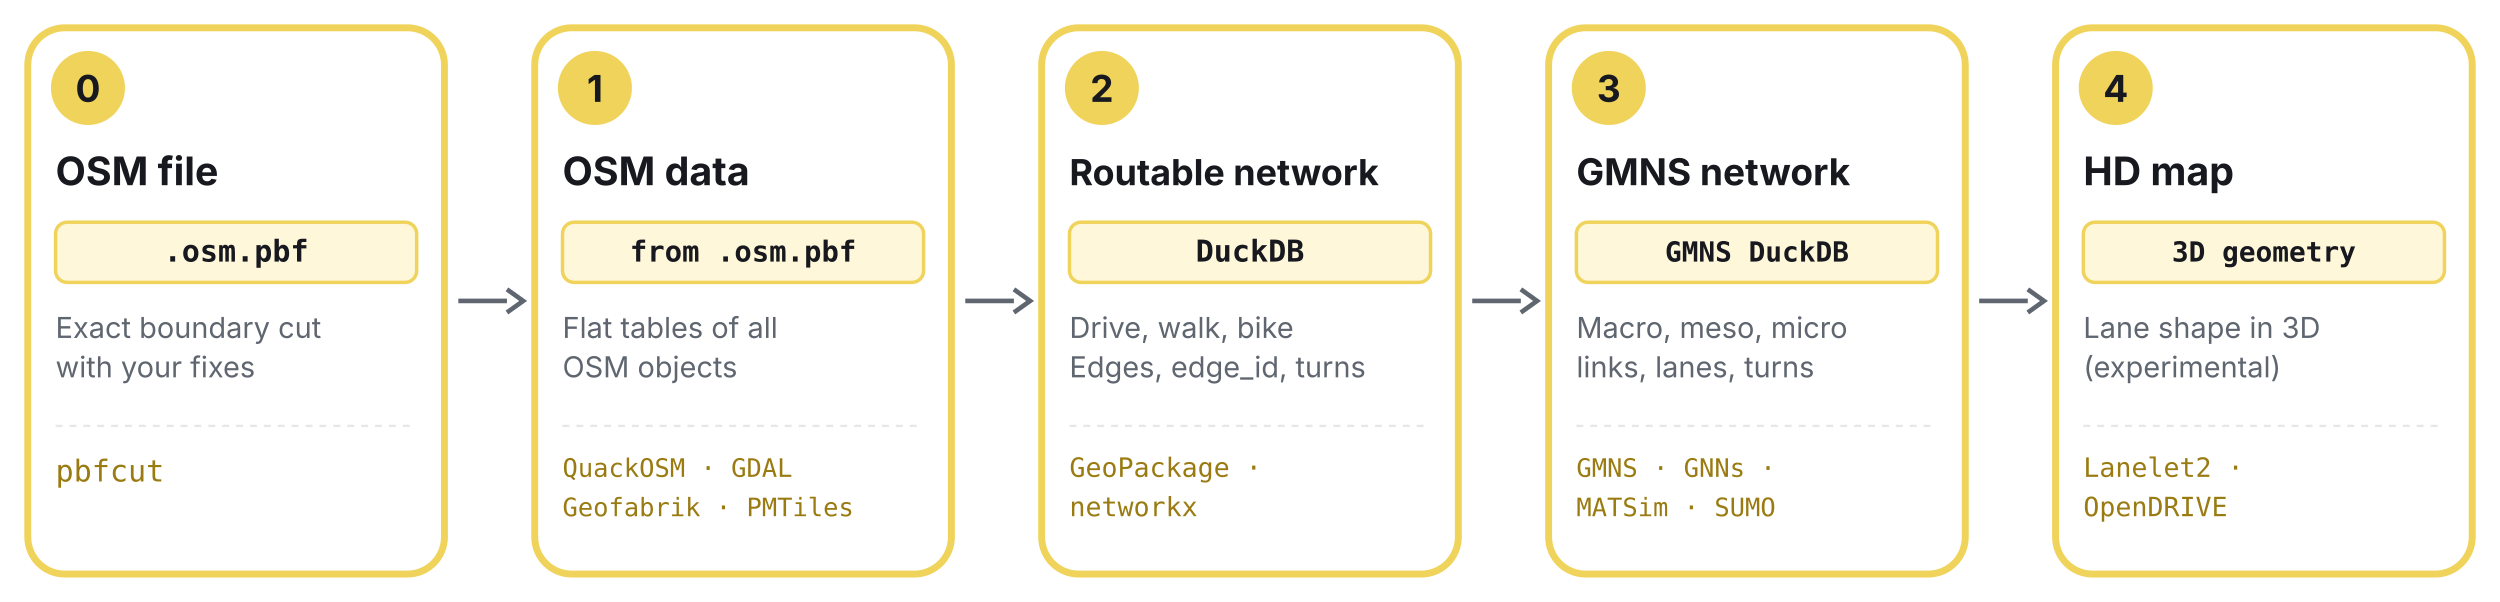
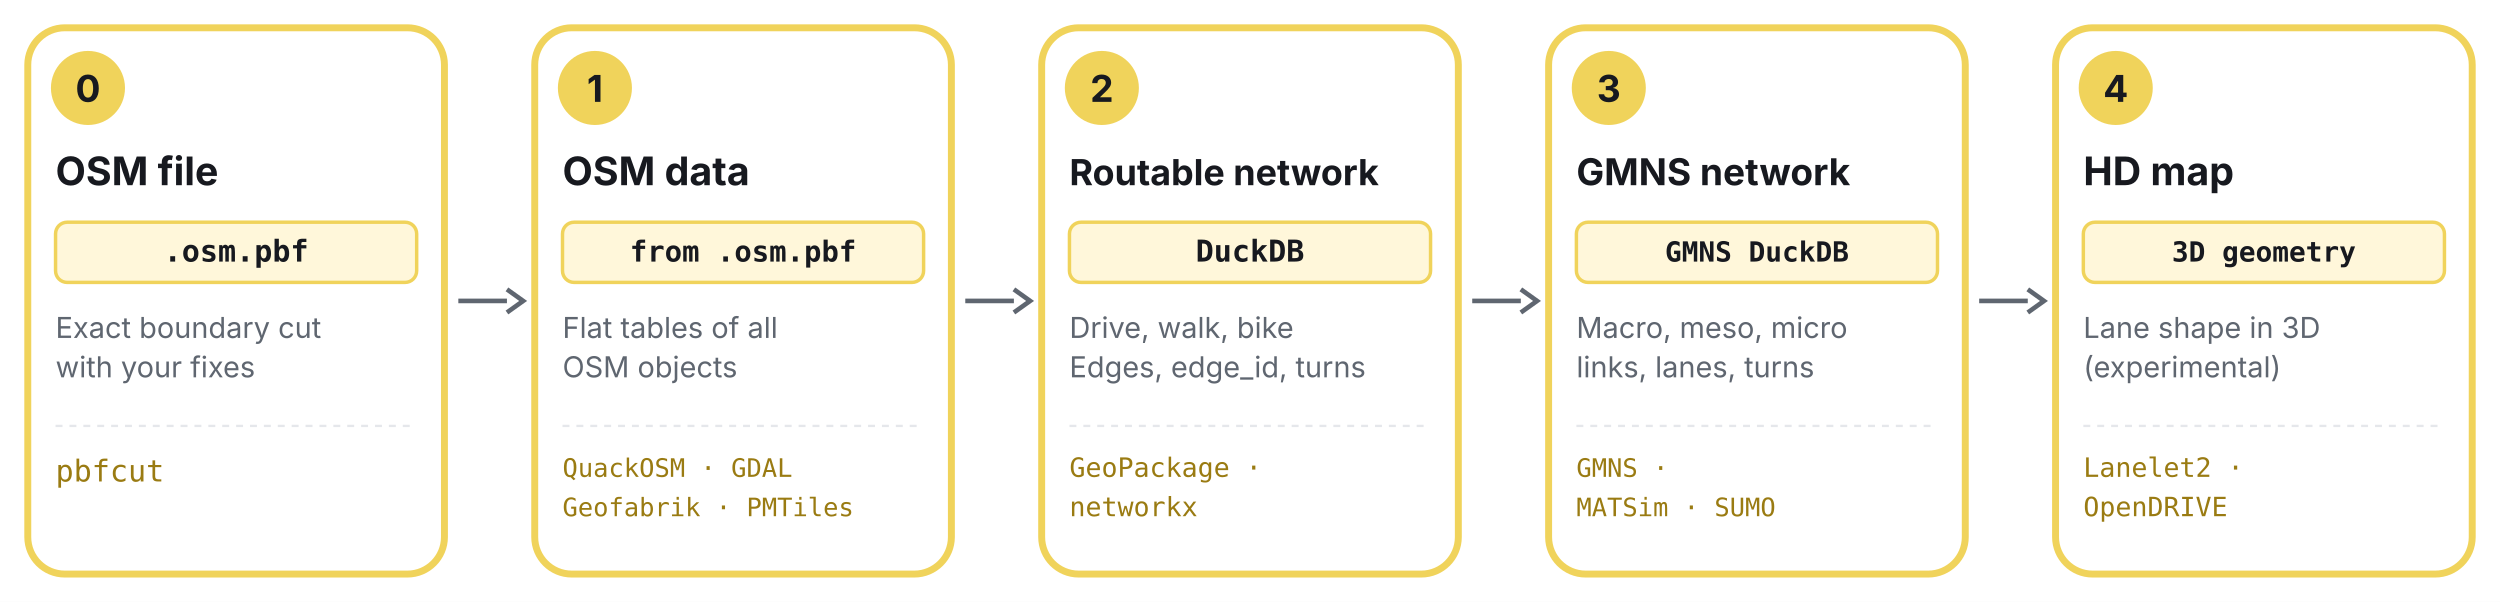
<svg xmlns="http://www.w3.org/2000/svg" width="1080" height="260" viewBox="0 0 1080 260" font-family="Inter, -apple-system, Segoe UI, Helvetica, Arial, sans-serif">
  <rect width="1080" height="260" fill="#ffffff" />
  <rect x="12" y="12" width="180" height="236" rx="16" fill="none" stroke="#f0d35b" stroke-width="3" />
  <circle cx="38" cy="38" r="16" fill="#f0d35b" />
  <text x="38" y="44" font-size="16" font-weight="700" text-anchor="middle" fill="#17191f">0</text>
  <text x="24" y="80" font-size="17" font-weight="700" fill="#17191f">OSM file</text>
  <rect x="24" y="96" width="156" height="26" rx="5" fill="#ffd43b30" stroke="#f0d35b" stroke-width="1.5" />
  <text x="102" y="113" font-size="13" font-weight="700" font-family="SFMono-Regular, Menlo, Consolas, monospace" text-anchor="middle" fill="#17191f">.osm.pbf</text>
  <text x="24" y="146" font-size="12.5" fill="#5f6670">Exact boundary cut</text>
  <text x="24" y="163" font-size="12.5" fill="#5f6670">with your fixes</text>
  <line x1="24" y1="184" x2="180" y2="184" stroke="#e5e7eb" stroke-dasharray="3,3" />
  <text x="24" y="208" font-size="13" font-family="SFMono-Regular, Menlo, Consolas, monospace" fill="#9a7b12">pbfcut</text>
  <path d="M198 130.0 h21" stroke="#5f6670" stroke-width="2" fill="none" />
  <path d="M219 125.0 l7 5 l-7 5" stroke="#5f6670" stroke-width="2" fill="none" />
  <rect x="231" y="12" width="180" height="236" rx="16" fill="none" stroke="#f0d35b" stroke-width="3" />
  <circle cx="257" cy="38" r="16" fill="#f0d35b" />
  <text x="257" y="44" font-size="16" font-weight="700" text-anchor="middle" fill="#17191f">1</text>
  <text x="243" y="80" font-size="17" font-weight="700" fill="#17191f">OSM data</text>
  <rect x="243" y="96" width="156" height="26" rx="5" fill="#ffd43b30" stroke="#f0d35b" stroke-width="1.5" />
  <text x="321" y="113" font-size="12.5" font-weight="700" font-family="SFMono-Regular, Menlo, Consolas, monospace" text-anchor="middle" fill="#17191f">from .osm.pbf</text>
  <text x="243" y="146" font-size="12.5" fill="#5f6670">Flat tables of all</text>
  <text x="243" y="163" font-size="12.5" fill="#5f6670">OSM objects</text>
  <line x1="243" y1="184" x2="399" y2="184" stroke="#e5e7eb" stroke-dasharray="3,3" />
  <text x="243" y="206" font-size="11" font-family="SFMono-Regular, Menlo, Consolas, monospace" fill="#9a7b12">QuackOSM · GDAL</text>
  <text x="243" y="223" font-size="11" font-family="SFMono-Regular, Menlo, Consolas, monospace" fill="#9a7b12">Geofabrik · PMTiles</text>
  <path d="M417 130.0 h21" stroke="#5f6670" stroke-width="2" fill="none" />
  <path d="M438 125.0 l7 5 l-7 5" stroke="#5f6670" stroke-width="2" fill="none" />
  <rect x="450" y="12" width="180" height="236" rx="16" fill="none" stroke="#f0d35b" stroke-width="3" />
  <circle cx="476" cy="38" r="16" fill="#f0d35b" />
  <text x="476" y="44" font-size="16" font-weight="700" text-anchor="middle" fill="#17191f">2</text>
  <text x="462" y="80" font-size="15.5" font-weight="700" fill="#17191f">Routable network</text>
  <rect x="462" y="96" width="156" height="26" rx="5" fill="#ffd43b30" stroke="#f0d35b" stroke-width="1.5" />
  <text x="540" y="113" font-size="13" font-weight="700" font-family="SFMono-Regular, Menlo, Consolas, monospace" text-anchor="middle" fill="#17191f">DuckDB</text>
  <text x="462" y="146" font-size="12.5" fill="#5f6670">Drive, walk, bike</text>
  <text x="462" y="163" font-size="12.5" fill="#5f6670">Edges, edge_id, turns</text>
  <line x1="462" y1="184" x2="618" y2="184" stroke="#e5e7eb" stroke-dasharray="3,3" />
  <text x="462" y="206" font-size="11.5" font-family="SFMono-Regular, Menlo, Consolas, monospace" fill="#9a7b12">GeoPackage ·</text>
  <text x="462" y="223" font-size="11.5" font-family="SFMono-Regular, Menlo, Consolas, monospace" fill="#9a7b12">networkx</text>
  <path d="M636 130.0 h21" stroke="#5f6670" stroke-width="2" fill="none" />
  <path d="M657 125.0 l7 5 l-7 5" stroke="#5f6670" stroke-width="2" fill="none" />
  <rect x="669" y="12" width="180" height="236" rx="16" fill="none" stroke="#f0d35b" stroke-width="3" />
  <circle cx="695" cy="38" r="16" fill="#f0d35b" />
  <text x="695" y="44" font-size="16" font-weight="700" text-anchor="middle" fill="#17191f">3</text>
  <text x="681" y="80" font-size="16" font-weight="700" fill="#17191f">GMNS network</text>
  <rect x="681" y="96" width="156" height="26" rx="5" fill="#ffd43b30" stroke="#f0d35b" stroke-width="1.5" />
  <text x="759" y="113" font-size="12" font-weight="700" font-family="SFMono-Regular, Menlo, Consolas, monospace" text-anchor="middle" fill="#17191f">GMNS DuckDB</text>
  <text x="681" y="146" font-size="12.5" fill="#5f6670">Macro, meso, micro</text>
  <text x="681" y="163" font-size="12.5" fill="#5f6670">links, lanes, turns</text>
  <line x1="681" y1="184" x2="837" y2="184" stroke="#e5e7eb" stroke-dasharray="3,3" />
-   <text x="681" y="206" font-size="11" font-family="SFMono-Regular, Menlo, Consolas, monospace" fill="#9a7b12">GMNS · GNNs ·</text>
+   <text x="681" y="206" font-size="11" font-family="SFMono-Regular, Menlo, Consolas, monospace" fill="#9a7b12">GMNS ·</text>
  <text x="681" y="223" font-size="11" font-family="SFMono-Regular, Menlo, Consolas, monospace" fill="#9a7b12">MATSim · SUMO</text>
  <path d="M855 130.0 h21" stroke="#5f6670" stroke-width="2" fill="none" />
  <path d="M876 125.0 l7 5 l-7 5" stroke="#5f6670" stroke-width="2" fill="none" />
  <rect x="888" y="12" width="180" height="236" rx="16" fill="none" stroke="#f0d35b" stroke-width="3" />
  <circle cx="914" cy="38" r="16" fill="#f0d35b" />
  <text x="914" y="44" font-size="16" font-weight="700" text-anchor="middle" fill="#17191f">4</text>
  <text x="900" y="80" font-size="17" font-weight="700" fill="#17191f">HD map</text>
  <rect x="900" y="96" width="156" height="26" rx="5" fill="#ffd43b30" stroke="#f0d35b" stroke-width="1.5" />
  <text x="978" y="113" font-size="12" font-weight="700" font-family="SFMono-Regular, Menlo, Consolas, monospace" text-anchor="middle" fill="#17191f">3D geometry</text>
  <text x="900" y="146" font-size="12.5" fill="#5f6670">Lane shape in 3D</text>
  <text x="900" y="163" font-size="12.5" fill="#5f6670">(experimental)</text>
  <line x1="900" y1="184" x2="1056" y2="184" stroke="#e5e7eb" stroke-dasharray="3,3" />
  <text x="900" y="206" font-size="11.5" font-family="SFMono-Regular, Menlo, Consolas, monospace" fill="#9a7b12">Lanelet2 ·</text>
  <text x="900" y="223" font-size="11.5" font-family="SFMono-Regular, Menlo, Consolas, monospace" fill="#9a7b12">OpenDRIVE</text>
</svg>
